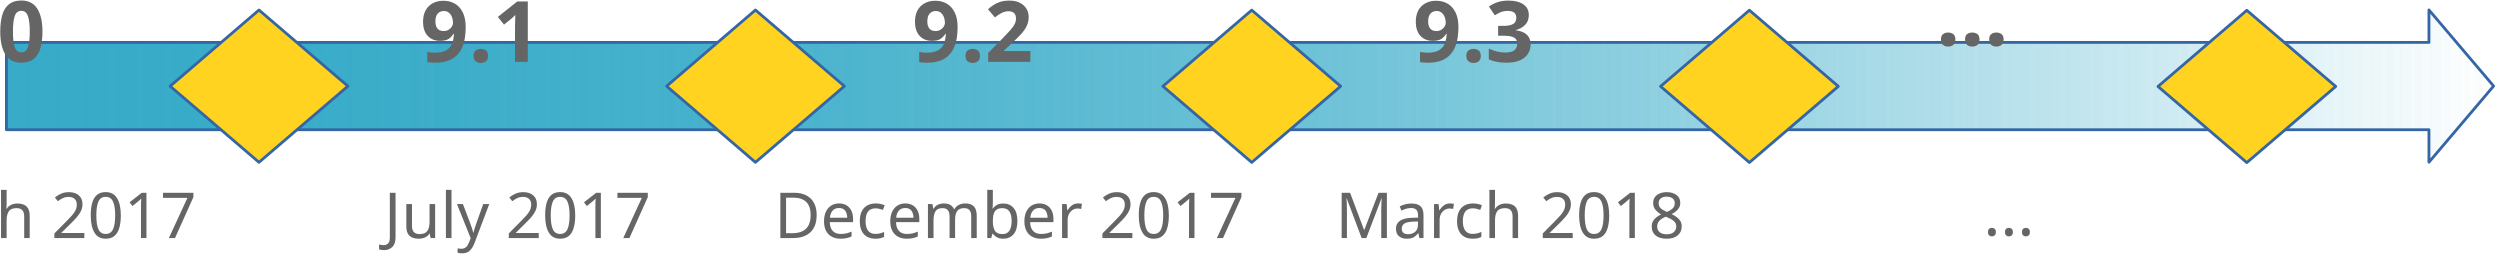
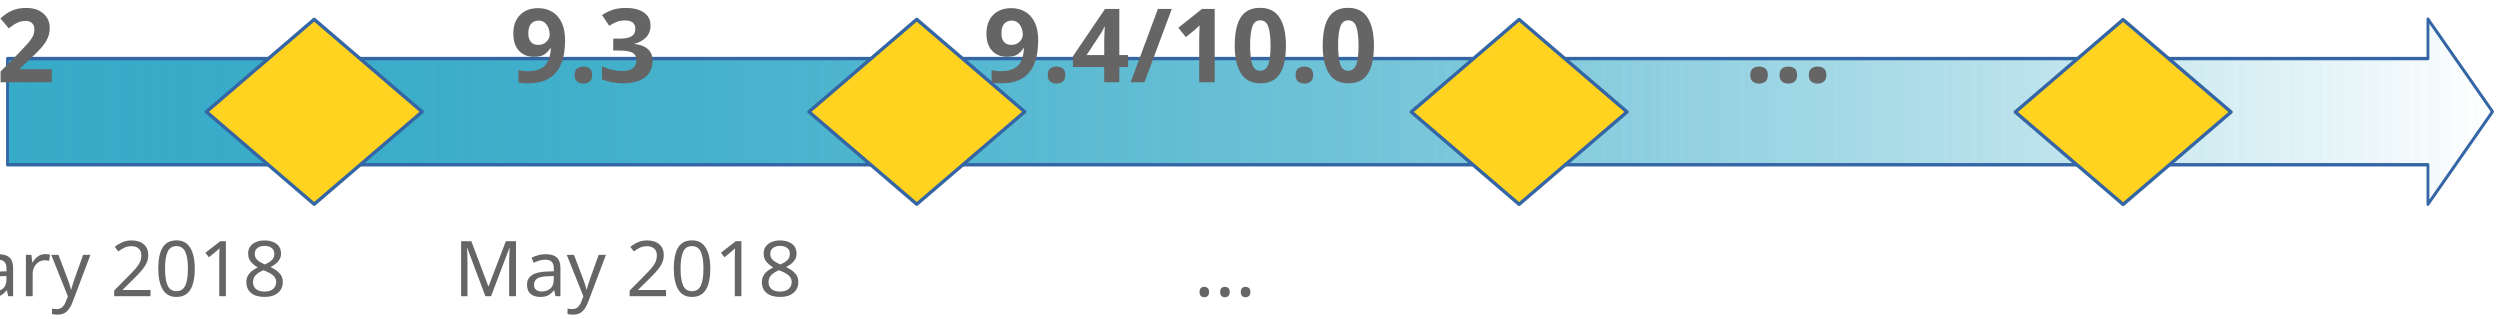
- <svg xmlns="http://www.w3.org/2000/svg" xmlns:xlink="http://www.w3.org/1999/xlink" width="250.212mm" height="26.408mm" viewBox="0 0 886.579 93.572" id="svg2" version="1.1">
+ <svg xmlns="http://www.w3.org/2000/svg" xmlns:xlink="http://www.w3.org/1999/xlink" width="206.154mm" height="26.244mm" viewBox="0 0 730.469 92.989" id="svg2" version="1.1">
  <defs id="defs4">
-     <linearGradient id="linearGradient8937">
-       <stop style="stop-color:#d40000;stop-opacity:1;" offset="0" id="stop8939" />
-       <stop style="stop-color:#d40000;stop-opacity:0;" offset="1" id="stop8941" />
-     </linearGradient>
-     <linearGradient id="linearGradient6546">
-       <stop style="stop-color:#2aff2a;stop-opacity:1;" offset="0" id="stop6548" />
-       <stop style="stop-color:#2aff2a;stop-opacity:0;" offset="1" id="stop6550" />
-     </linearGradient>
    <linearGradient id="linearGradient6530">
      <stop style="stop-color:#37abc8;stop-opacity:1;" offset="0" id="stop6532" />
      <stop style="stop-color:#37abc8;stop-opacity:0;" offset="1" id="stop6534" />
    </linearGradient>
-     <clipPath clipPathUnits="userSpaceOnUse" id="presentation_clip_path">
-       <rect id="rect4790" height="21000" width="28000" y="0" x="0" />
-     </clipPath>
    <linearGradient xlink:href="#linearGradient6530" id="linearGradient6536" x1="1509.889" y1="8636.5" x2="26431.111" y2="8636.5" gradientUnits="userSpaceOnUse" />
-     <radialGradient id="SVGID_1_" cx="158.743" cy="246.672" r="331.354" gradientTransform="matrix(1.2721,0,0,1.2721,224.2356,-227.9715)" gradientUnits="userSpaceOnUse">
-       <stop offset="0" style="stop-color:#B0CEE3" id="stop9" />
-       <stop offset="0.215" style="stop-color:#ABCBE0" id="stop11" />
-       <stop offset="0.452" style="stop-color:#9EC0D8" id="stop13" />
-       <stop offset="0.7" style="stop-color:#88AFCA" id="stop15" />
-       <stop offset="0.953" style="stop-color:#6998B6" id="stop17" />
-       <stop offset="1" style="stop-color:#6393B2" id="stop19" />
-     </radialGradient>
-     <radialGradient id="SVGID_2_" cx="155.825" cy="249.946" r="135.159" gradientTransform="matrix(1.2721,0,0,1.2721,224.2356,-227.9715)" gradientUnits="userSpaceOnUse">
-       <stop offset="0" style="stop-color:#B0CEE3" id="stop24" />
-       <stop offset="1" style="stop-color:#6393B2" id="stop26" />
-     </radialGradient>
-     <radialGradient id="SVGID_3_" cx="155.71" cy="250.142" r="135.807" gradientTransform="matrix(1.2721,0,0,1.2721,224.2356,-227.9715)" gradientUnits="userSpaceOnUse">
-       <stop offset="0" style="stop-color:#B0CEE3" id="stop31" />
-       <stop offset="1" style="stop-color:#6393B2" id="stop33" />
-     </radialGradient>
-     <radialGradient id="SVGID_4_" cx="389.668" cy="131.657" r="119.718" gradientTransform="matrix(1.4324,0,0,1.4324,-135.7264,-98.7094)" gradientUnits="userSpaceOnUse">
-       <stop offset="0" style="stop-color:#B0CEE3" id="stop38" />
-       <stop offset="1" style="stop-color:#6393B2" id="stop40" />
-     </radialGradient>
-     <radialGradient id="SVGID_5_" cx="389.67" cy="131.657" r="119.719" gradientTransform="matrix(1.4324,0,0,1.4324,-135.7264,-98.7094)" gradientUnits="userSpaceOnUse">
-       <stop offset="0" style="stop-color:#B0CEE3" id="stop45" />
-       <stop offset="1" style="stop-color:#6393B2" id="stop47" />
-     </radialGradient>
-     <radialGradient id="SVGID_6_" cx="389.675" cy="131.657" r="119.722" gradientTransform="matrix(1.4324,0,0,1.4324,-135.7264,-98.7094)" gradientUnits="userSpaceOnUse">
-       <stop offset="0" style="stop-color:#B0CEE3" id="stop52" />
-       <stop offset="1" style="stop-color:#6393B2" id="stop54" />
-     </radialGradient>
-     <radialGradient id="SVGID_7_" cx="389.674" cy="131.656" r="119.721" gradientTransform="matrix(1.4324,0,0,1.4324,-135.7264,-98.7094)" gradientUnits="userSpaceOnUse">
-       <stop offset="0" style="stop-color:#B0CEE3" id="stop59" />
-       <stop offset="1" style="stop-color:#6393B2" id="stop61" />
-     </radialGradient>
-     <radialGradient id="SVGID_8_" cx="389.677" cy="131.657" r="119.722" gradientTransform="matrix(1.4324,0,0,1.4324,-135.7264,-98.7094)" gradientUnits="userSpaceOnUse">
-       <stop offset="0" style="stop-color:#B0CEE3" id="stop66" />
-       <stop offset="1" style="stop-color:#6393B2" id="stop68" />
-     </radialGradient>
-     <radialGradient id="SVGID_9_" cx="389.685" cy="131.656" r="119.731" gradientTransform="matrix(1.4324,0,0,1.4324,-135.7264,-98.7094)" gradientUnits="userSpaceOnUse">
-       <stop offset="0" style="stop-color:#B0CEE3" id="stop73" />
-       <stop offset="1" style="stop-color:#6393B2" id="stop75" />
-     </radialGradient>
-     <radialGradient id="SVGID_10_" cx="389.673" cy="131.657" r="119.72" gradientTransform="matrix(1.4324,0,0,1.4324,-135.7264,-98.7094)" gradientUnits="userSpaceOnUse">
-       <stop offset="0" style="stop-color:#B0CEE3" id="stop80" />
-       <stop offset="1" style="stop-color:#6393B2" id="stop82" />
-     </radialGradient>
-     <radialGradient id="SVGID_11_" cx="389.672" cy="131.659" r="119.722" gradientTransform="matrix(1.4324,0,0,1.4324,-135.7264,-98.7094)" gradientUnits="userSpaceOnUse">
-       <stop offset="0" style="stop-color:#B0CEE3" id="stop87" />
-       <stop offset="1" style="stop-color:#6393B2" id="stop89" />
-     </radialGradient>
-     <radialGradient id="SVGID_12_" cx="385.323" cy="127.653" r="51.999" gradientTransform="matrix(1.5162,0,0,1.5162,-158.8141,-106.2123)" gradientUnits="userSpaceOnUse">
-       <stop offset="0" style="stop-color:#F6FBFC" id="stop94" />
-       <stop offset="1" style="stop-color:#B0CEE3" id="stop96" />
-     </radialGradient>
-     <radialGradient id="SVGID_13_" cx="385.302" cy="127.689" r="52.046" gradientTransform="matrix(1.5162,0,0,1.5162,-158.8141,-106.2123)" gradientUnits="userSpaceOnUse">
-       <stop offset="0" style="stop-color:#F6FBFC" id="stop101" />
-       <stop offset="1" style="stop-color:#B0CEE3" id="stop103" />
-     </radialGradient>
-     <radialGradient id="SVGID_14_" cx="385.282" cy="127.725" r="52.102" gradientTransform="matrix(1.5162,0,0,1.5162,-158.8141,-106.2123)" gradientUnits="userSpaceOnUse">
-       <stop offset="0" style="stop-color:#F6FBFC" id="stop108" />
-       <stop offset="1" style="stop-color:#B0CEE3" id="stop110" />
-     </radialGradient>
-     <radialGradient id="SVGID_15_" cx="382.071" cy="141.779" r="30.342" gradientTransform="matrix(1.5162,0,0,1.5162,-158.8141,-106.2123)" gradientUnits="userSpaceOnUse">
-       <stop offset="0" style="stop-color:#6393B2" id="stop115" />
-       <stop offset="1" style="stop-color:#B0CEE3" id="stop117" />
-     </radialGradient>
-     <radialGradient id="SVGID_16_" cx="389.072" cy="114.401" r="32.347" gradientTransform="matrix(1.5162,0,0,1.5162,-158.8141,-106.2123)" gradientUnits="userSpaceOnUse">
-       <stop offset="0" style="stop-color:#6393B2" id="stop122" />
-       <stop offset="1" style="stop-color:#B0CEE3" id="stop124" />
-     </radialGradient>
-     <linearGradient xlink:href="#linearGradient6546" id="linearGradient8800" x1="2574.27" y1="11227.619" x2="18557.111" y2="11227.619" gradientUnits="userSpaceOnUse" />
-     <linearGradient xlink:href="#linearGradient6546" id="linearGradient8808" x1="2574.27" y1="11227.619" x2="18557.111" y2="11227.619" gradientUnits="userSpaceOnUse" />
-     <linearGradient xlink:href="#linearGradient6546" id="linearGradient8816" x1="2574.27" y1="11227.619" x2="18557.111" y2="11227.619" gradientUnits="userSpaceOnUse" />
-     <linearGradient xlink:href="#linearGradient6546" id="linearGradient8824" x1="2574.27" y1="11227.619" x2="18557.111" y2="11227.619" gradientUnits="userSpaceOnUse" />
-     <linearGradient xlink:href="#linearGradient6546" id="linearGradient8832" x1="2574.27" y1="11227.619" x2="18557.111" y2="11227.619" gradientUnits="userSpaceOnUse" />
    <linearGradient xlink:href="#linearGradient6530" id="linearGradient8913" gradientUnits="userSpaceOnUse" x1="1509.889" y1="8636.5" x2="26431.111" y2="8636.5" />
    <linearGradient xlink:href="#linearGradient6530" id="linearGradient8915" gradientUnits="userSpaceOnUse" x1="1509.889" y1="8636.5" x2="26431.111" y2="8636.5" />
    <linearGradient xlink:href="#linearGradient6530" id="linearGradient8917" gradientUnits="userSpaceOnUse" x1="1509.889" y1="8636.5" x2="26431.111" y2="8636.5" />
    <linearGradient xlink:href="#linearGradient6530" id="linearGradient8919" gradientUnits="userSpaceOnUse" x1="1509.889" y1="8636.5" x2="26431.111" y2="8636.5" />
    <linearGradient xlink:href="#linearGradient6530" id="linearGradient8921" gradientUnits="userSpaceOnUse" x1="1509.889" y1="8636.5" x2="26431.111" y2="8636.5" />
-     <linearGradient xlink:href="#linearGradient8937" id="linearGradient8959" x1="4784.108" y1="17696.57" x2="25086.725" y2="17696.57" gradientUnits="userSpaceOnUse" />
  </defs>
-   <g id="layer1" transform="translate(-45.17314,-574.7709)">
+   <g id="layer1" transform="translate(-45.2148,-572.6653)">
    <g style="fill-rule:evenodd;stroke-width:28.222;stroke-linejoin:round" id="g5398" transform="matrix(0.03543307,0,0,0.03543307,23.44479,299.2918)">
      <g id="g4980" class="SlideGroup">
        <g id="g4982">
          <g class="Page" id="g4985">
-             <g class="com.sun.star.drawing.CustomShape" id="g4998" style="fill:url(#linearGradient6536);fill-opacity:1" transform="translate(-846.6667)">
+             <g class="com.sun.star.drawing.CustomShape" id="g4998" style="fill:url(#linearGradient6536);fill-opacity:1" transform="matrix(0.8232119,0,0,1.001671,-578.5605,-14.43319)">
              <g id="id7" style="fill:url(#linearGradient8921);fill-opacity:1">
                <path style="fill:url(#linearGradient8913);fill-opacity:1;stroke:none" d="m 1524,8199 h 24246 v -325 l 647,762 -647,762 V 9073 H 1524 Z m 0,-325 z m 24893,1525 z" id="path5001" />
                <path style="fill:url(#linearGradient8915);fill-opacity:1;stroke:#3465a4" d="m 1524,8199 h 24246 v -325 l 647,762 -647,762 V 9073 H 1524 Z" id="path5003" />
                <path style="fill:url(#linearGradient8917);fill-opacity:1;stroke:#3465a4" d="M 1524,7874 Z" id="path5005" />
                <path style="fill:url(#linearGradient8919);fill-opacity:1;stroke:#3465a4" d="M 26417,9399 Z" id="path5007" />
              </g>
            </g>
            <g class="com.sun.star.drawing.CustomShape" id="g5084" transform="translate(-8748.89)">
              <g id="id11">
                <path style="fill:#ffd320;stroke:none" d="m 11954,7875 890,762 -890,762 -889,-762 z m -889,0 z m 1779,1525 z" id="path5087" />
                <path style="fill:none;stroke:#3465a4" d="m 11954,7875 890,762 -890,762 -889,-762 z" id="path5089" />
                <path style="fill:none;stroke:#3465a4" d="M 11065,7875 Z" id="path5091" />
                <path style="fill:none;stroke:#3465a4" d="M 12844,9400 Z" id="path5093" />
              </g>
            </g>
            <path style="fill:#ffd320;stroke:none" d="m 8174.097,7875 890,762 -890,762 -889,-762 z m -889,0 z m 1779,1525 z" id="path5112" />
            <path style="fill:none;stroke:#3465a4" d="m 8174.097,7875 890,762 -890,762 -889,-762 z" id="path5114" />
            <path style="fill:none;stroke:#3465a4" d="M 7285.097,7875 Z" id="path5116" />
            <path style="fill:none;stroke:#3465a4" d="M 9064.097,9400 Z" id="path5118" />
            <path style="fill:#ffd320;stroke:none" d="m 13141.234,7876 890,762 -890,762 -889,-762 z m -889,0 z m 1779,1525 z" id="path5137" />
            <path style="fill:none;stroke:#3465a4" d="m 13141.234,7876 890,762 -890,762 -889,-762 z" id="path5139" />
            <path style="fill:none;stroke:#3465a4" d="M 12252.234,7876 Z" id="path5141" />
            <path style="fill:none;stroke:#3465a4" d="M 14031.234,9401 Z" id="path5143" />
            <path style="fill:#ffd320;stroke:none" d="m 18121.981,7877 890,762 -890,762 -889,-762 z m -889,0 z m 1779,1525 z" id="path5162" />
            <path style="fill:none;stroke:#3465a4" d="m 18121.981,7877 890,762 -890,762 -889,-762 z" id="path5164" />
            <path style="fill:none;stroke:#3465a4" d="M 17232.981,7877 Z" id="path5166" />
            <path style="fill:none;stroke:#3465a4" d="M 19011.981,9402 Z" id="path5168" />
-             <path style="fill:#ffd320;stroke:none" d="m 23100.335,7878 890,762 -890,762 -889,-762 z m -889,0 z m 1779,1525 z" id="path5187" />
-             <path style="fill:none;stroke:#3465a4" d="m 23100.335,7878 890,762 -890,762 -889,-762 z" id="path5189" />
-             <path style="fill:none;stroke:#3465a4" d="M 22211.335,7878 Z" id="path5191" />
-             <path style="fill:none;stroke:#3465a4" d="M 23990.335,9403 Z" id="path5193" />
            <flowRoot xml:space="preserve" id="flowRoot4383" style="font-style:normal;font-variant:normal;font-weight:normal;font-stretch:normal;font-size:50px;line-height:125%;font-family:'Titillium Web';-inkscape-font-specification:'Titillium Web, Normal';text-align:start;letter-spacing:0px;word-spacing:0px;writing-mode:lr-tb;text-anchor:start;fill:#000000;fill-opacity:1;stroke:none;stroke-width:1px;stroke-linecap:butt;stroke-linejoin:miter;stroke-opacity:1" transform="matrix(28.22222,0,0,28.22222,663.2223,7859.889)">
              <flowRegion id="flowRegion4385">
                <rect id="rect4387" width="75" height="56.429" x="55" y="-0.537" />
              </flowRegion>
              <flowPara id="flowPara4391">7.2April 20</flowPara>
            </flowRoot>
            <text xml:space="preserve" style="font-style:normal;font-variant:normal;font-weight:normal;font-stretch:normal;font-size:1411.111px;line-height:125%;font-family:'Titillium Web';-inkscape-font-specification:'Titillium Web, Normal';text-align:start;letter-spacing:0px;word-spacing:0px;writing-mode:lr-tb;text-anchor:start;fill:#000000;fill-opacity:1;stroke:none;stroke-width:1px;stroke-linecap:butt;stroke-linejoin:miter;stroke-opacity:1" x="3216.262" y="8393.595" id="text4395">
-               <tspan id="tspan4397" x="3216.262" y="8393.595" style="font-style:normal;font-variant:normal;font-weight:bold;font-stretch:normal;font-size:846.667px;line-height:125%;font-family:'Titillium Web';-inkscape-font-specification:'Titillium Web, Bold';text-align:center;writing-mode:lr-tb;text-anchor:middle;fill:#656565;fill-opacity:1">9.0</tspan>
-               <tspan x="3216.262" y="10157.483" id="tspan4399" style="font-style:normal;font-variant:normal;font-weight:normal;font-stretch:normal;font-size:635px;line-height:125%;font-family:'Titillium Web';-inkscape-font-specification:'Titillium Web, Normal';text-align:center;writing-mode:lr-tb;text-anchor:middle;fill:#656565;fill-opacity:1">March 2017</tspan>
+               <tspan id="tspan4397" x="3216.262" y="8393.595" style="font-style:normal;font-variant:normal;font-weight:bold;font-stretch:normal;font-size:846.667px;line-height:125%;font-family:'Titillium Web';-inkscape-font-specification:'Titillium Web, Bold';text-align:center;writing-mode:lr-tb;text-anchor:middle;fill:#656565;fill-opacity:1">9.2</tspan>
+               <tspan x="3216.262" y="10157.483" id="tspan4399" style="font-style:normal;font-variant:normal;font-weight:normal;font-stretch:normal;font-size:635px;line-height:125%;font-family:'Titillium Web';-inkscape-font-specification:'Titillium Web, Normal';text-align:center;writing-mode:lr-tb;text-anchor:middle;fill:#656565;fill-opacity:1">February 2018</tspan>
            </text>
            <text xml:space="preserve" style="font-style:normal;font-variant:normal;font-weight:normal;font-stretch:normal;font-size:1411.111px;line-height:125%;font-family:'Titillium Web';-inkscape-font-specification:'Titillium Web, Normal';text-align:start;letter-spacing:0px;word-spacing:0px;writing-mode:lr-tb;text-anchor:start;fill:#000000;fill-opacity:1;fill-rule:evenodd;stroke:none;stroke-width:1px;stroke-linecap:butt;stroke-linejoin:miter;stroke-opacity:1" x="8176.952" y="8393.595" id="text4395-4">
-               <tspan id="tspan4397-0" x="8176.952" y="8393.595" style="font-style:normal;font-variant:normal;font-weight:bold;font-stretch:normal;font-size:846.667px;line-height:125%;font-family:'Titillium Web';-inkscape-font-specification:'Titillium Web, Bold';text-align:center;writing-mode:lr-tb;text-anchor:middle;fill:#656565;fill-opacity:1">9.1</tspan>
-               <tspan x="8176.952" y="10157.483" id="tspan4399-9" style="font-style:normal;font-variant:normal;font-weight:normal;font-stretch:normal;font-size:635px;line-height:125%;font-family:'Titillium Web';-inkscape-font-specification:'Titillium Web, Normal';text-align:center;writing-mode:lr-tb;text-anchor:middle;fill:#656565;fill-opacity:1">July 2017</tspan>
+               <tspan id="tspan4397-0" x="8176.952" y="8393.595" style="font-style:normal;font-variant:normal;font-weight:bold;font-stretch:normal;font-size:846.667px;line-height:125%;font-family:'Titillium Web';-inkscape-font-specification:'Titillium Web, Bold';text-align:center;writing-mode:lr-tb;text-anchor:middle;fill:#656565;fill-opacity:1">9.3</tspan>
+               <tspan x="8176.952" y="10157.483" id="tspan4399-9" style="font-style:normal;font-variant:normal;font-weight:normal;font-stretch:normal;font-size:635px;line-height:125%;font-family:'Titillium Web';-inkscape-font-specification:'Titillium Web, Normal';text-align:center;writing-mode:lr-tb;text-anchor:middle;fill:#656565;fill-opacity:1">May 2018</tspan>
            </text>
            <text xml:space="preserve" style="font-style:normal;font-variant:normal;font-weight:normal;font-stretch:normal;font-size:1411.111px;line-height:125%;font-family:'Titillium Web';-inkscape-font-specification:'Titillium Web, Normal';text-align:start;letter-spacing:0px;word-spacing:0px;writing-mode:lr-tb;text-anchor:start;fill:#000000;fill-opacity:1;fill-rule:evenodd;stroke:none;stroke-width:1px;stroke-linecap:butt;stroke-linejoin:miter;stroke-opacity:1" x="18112.816" y="8393.595" id="text4395-4-7-9">
-               <tspan id="tspan4397-0-5-9" x="18112.816" y="8393.595" style="font-style:normal;font-variant:normal;font-weight:bold;font-stretch:normal;font-size:846.667px;line-height:125%;font-family:'Titillium Web';-inkscape-font-specification:'Titillium Web, Bold';text-align:center;writing-mode:lr-tb;text-anchor:middle;fill:#656565;fill-opacity:1">9.3</tspan>
-               <tspan x="18112.816" y="10157.483" id="tspan4399-9-6-2" style="font-style:normal;font-variant:normal;font-weight:normal;font-stretch:normal;font-size:635px;line-height:125%;font-family:'Titillium Web';-inkscape-font-specification:'Titillium Web, Normal';text-align:center;writing-mode:lr-tb;text-anchor:middle;fill:#656565;fill-opacity:1">March 2018</tspan>
-             </text>
-             <text xml:space="preserve" style="font-style:normal;font-variant:normal;font-weight:normal;font-stretch:normal;font-size:1411.111px;line-height:1763.889px;font-family:'Titillium Web';-inkscape-font-specification:'Titillium Web, Normal';text-align:start;letter-spacing:0px;word-spacing:0px;writing-mode:lr-tb;text-anchor:start;fill:#000000;fill-opacity:1;fill-rule:evenodd;stroke:none;stroke-width:1px;stroke-linecap:butt;stroke-linejoin:miter;stroke-opacity:1" x="23104.428" y="8229.763" id="text4395-4-7-9-2">
-               <tspan id="tspan4397-0-5-9-7" x="23104.428" y="8229.763" style="font-style:normal;font-variant:normal;font-weight:bold;font-stretch:normal;font-size:846.667px;line-height:1763.889px;font-family:'Titillium Web';-inkscape-font-specification:'Titillium Web, Bold';text-align:center;writing-mode:lr-tb;text-anchor:middle;fill:#656565;fill-opacity:1">...</tspan>
-               <tspan x="23104.428" y="10131.887" id="tspan4399-9-6-2-4" style="font-style:normal;font-variant:normal;font-weight:normal;font-stretch:normal;font-size:635px;line-height:1763.889px;font-family:'Titillium Web';-inkscape-font-specification:'Titillium Web, Normal';text-align:center;writing-mode:lr-tb;text-anchor:middle;fill:#656565;fill-opacity:1">...</tspan>
+               <tspan id="tspan4397-0-5-9" x="18112.816" y="8393.595" style="font-style:normal;font-variant:normal;font-weight:bold;font-stretch:normal;font-size:846.667px;line-height:125%;font-family:'Titillium Web';-inkscape-font-specification:'Titillium Web, Bold';text-align:center;writing-mode:lr-tb;text-anchor:middle;fill:#656565;fill-opacity:1">...</tspan>
+               <tspan x="18112.816" y="10157.483" id="tspan4399-9-6-2" style="font-style:normal;font-variant:normal;font-weight:normal;font-stretch:normal;font-size:635px;line-height:125%;font-family:'Titillium Web';-inkscape-font-specification:'Titillium Web, Normal';text-align:center;writing-mode:lr-tb;text-anchor:middle;fill:#656565;fill-opacity:1" />
            </text>
            <text xml:space="preserve" style="font-style:normal;font-variant:normal;font-weight:normal;font-stretch:normal;font-size:1411.111px;line-height:125%;font-family:'Titillium Web';-inkscape-font-specification:'Titillium Web, Normal';text-align:start;letter-spacing:0px;word-spacing:0px;writing-mode:lr-tb;text-anchor:start;fill:#000000;fill-opacity:1;fill-rule:evenodd;stroke:none;stroke-width:1px;stroke-linecap:butt;stroke-linejoin:miter;stroke-opacity:1" x="13100.293" y="8393.595" id="text4395-4-4">
-               <tspan id="tspan4397-0-0" x="13100.293" y="8393.595" style="font-style:normal;font-variant:normal;font-weight:bold;font-stretch:normal;font-size:846.667px;line-height:125%;font-family:'Titillium Web';-inkscape-font-specification:'Titillium Web, Bold';text-align:center;writing-mode:lr-tb;text-anchor:middle;fill:#656565;fill-opacity:1;stroke-width:1px">9.2</tspan>
-               <tspan x="13100.293" y="10157.484" id="tspan4399-9-3" style="font-style:normal;font-variant:normal;font-weight:normal;font-stretch:normal;font-size:635px;line-height:125%;font-family:'Titillium Web';-inkscape-font-specification:'Titillium Web, Normal';text-align:center;writing-mode:lr-tb;text-anchor:middle;fill:#656565;fill-opacity:1;stroke-width:1px">December 2017</tspan>
+               <tspan id="tspan4397-0-0" x="13100.293" y="8393.595" style="font-style:normal;font-variant:normal;font-weight:bold;font-stretch:normal;font-size:846.667px;line-height:125%;font-family:'Titillium Web';-inkscape-font-specification:'Titillium Web, Bold';text-align:center;writing-mode:lr-tb;text-anchor:middle;fill:#656565;fill-opacity:1;stroke-width:1px">9.4/10.0</tspan>
+               <tspan x="13100.293" y="10157.484" id="tspan4399-9-3" style="font-style:normal;font-variant:normal;font-weight:normal;font-stretch:normal;font-size:635px;line-height:125%;font-family:'Titillium Web';-inkscape-font-specification:'Titillium Web, Normal';text-align:center;writing-mode:lr-tb;text-anchor:middle;fill:#656565;fill-opacity:1;stroke-width:1px">...</tspan>
            </text>
          </g>
        </g>
      </g>
    </g>
  </g>
</svg>
